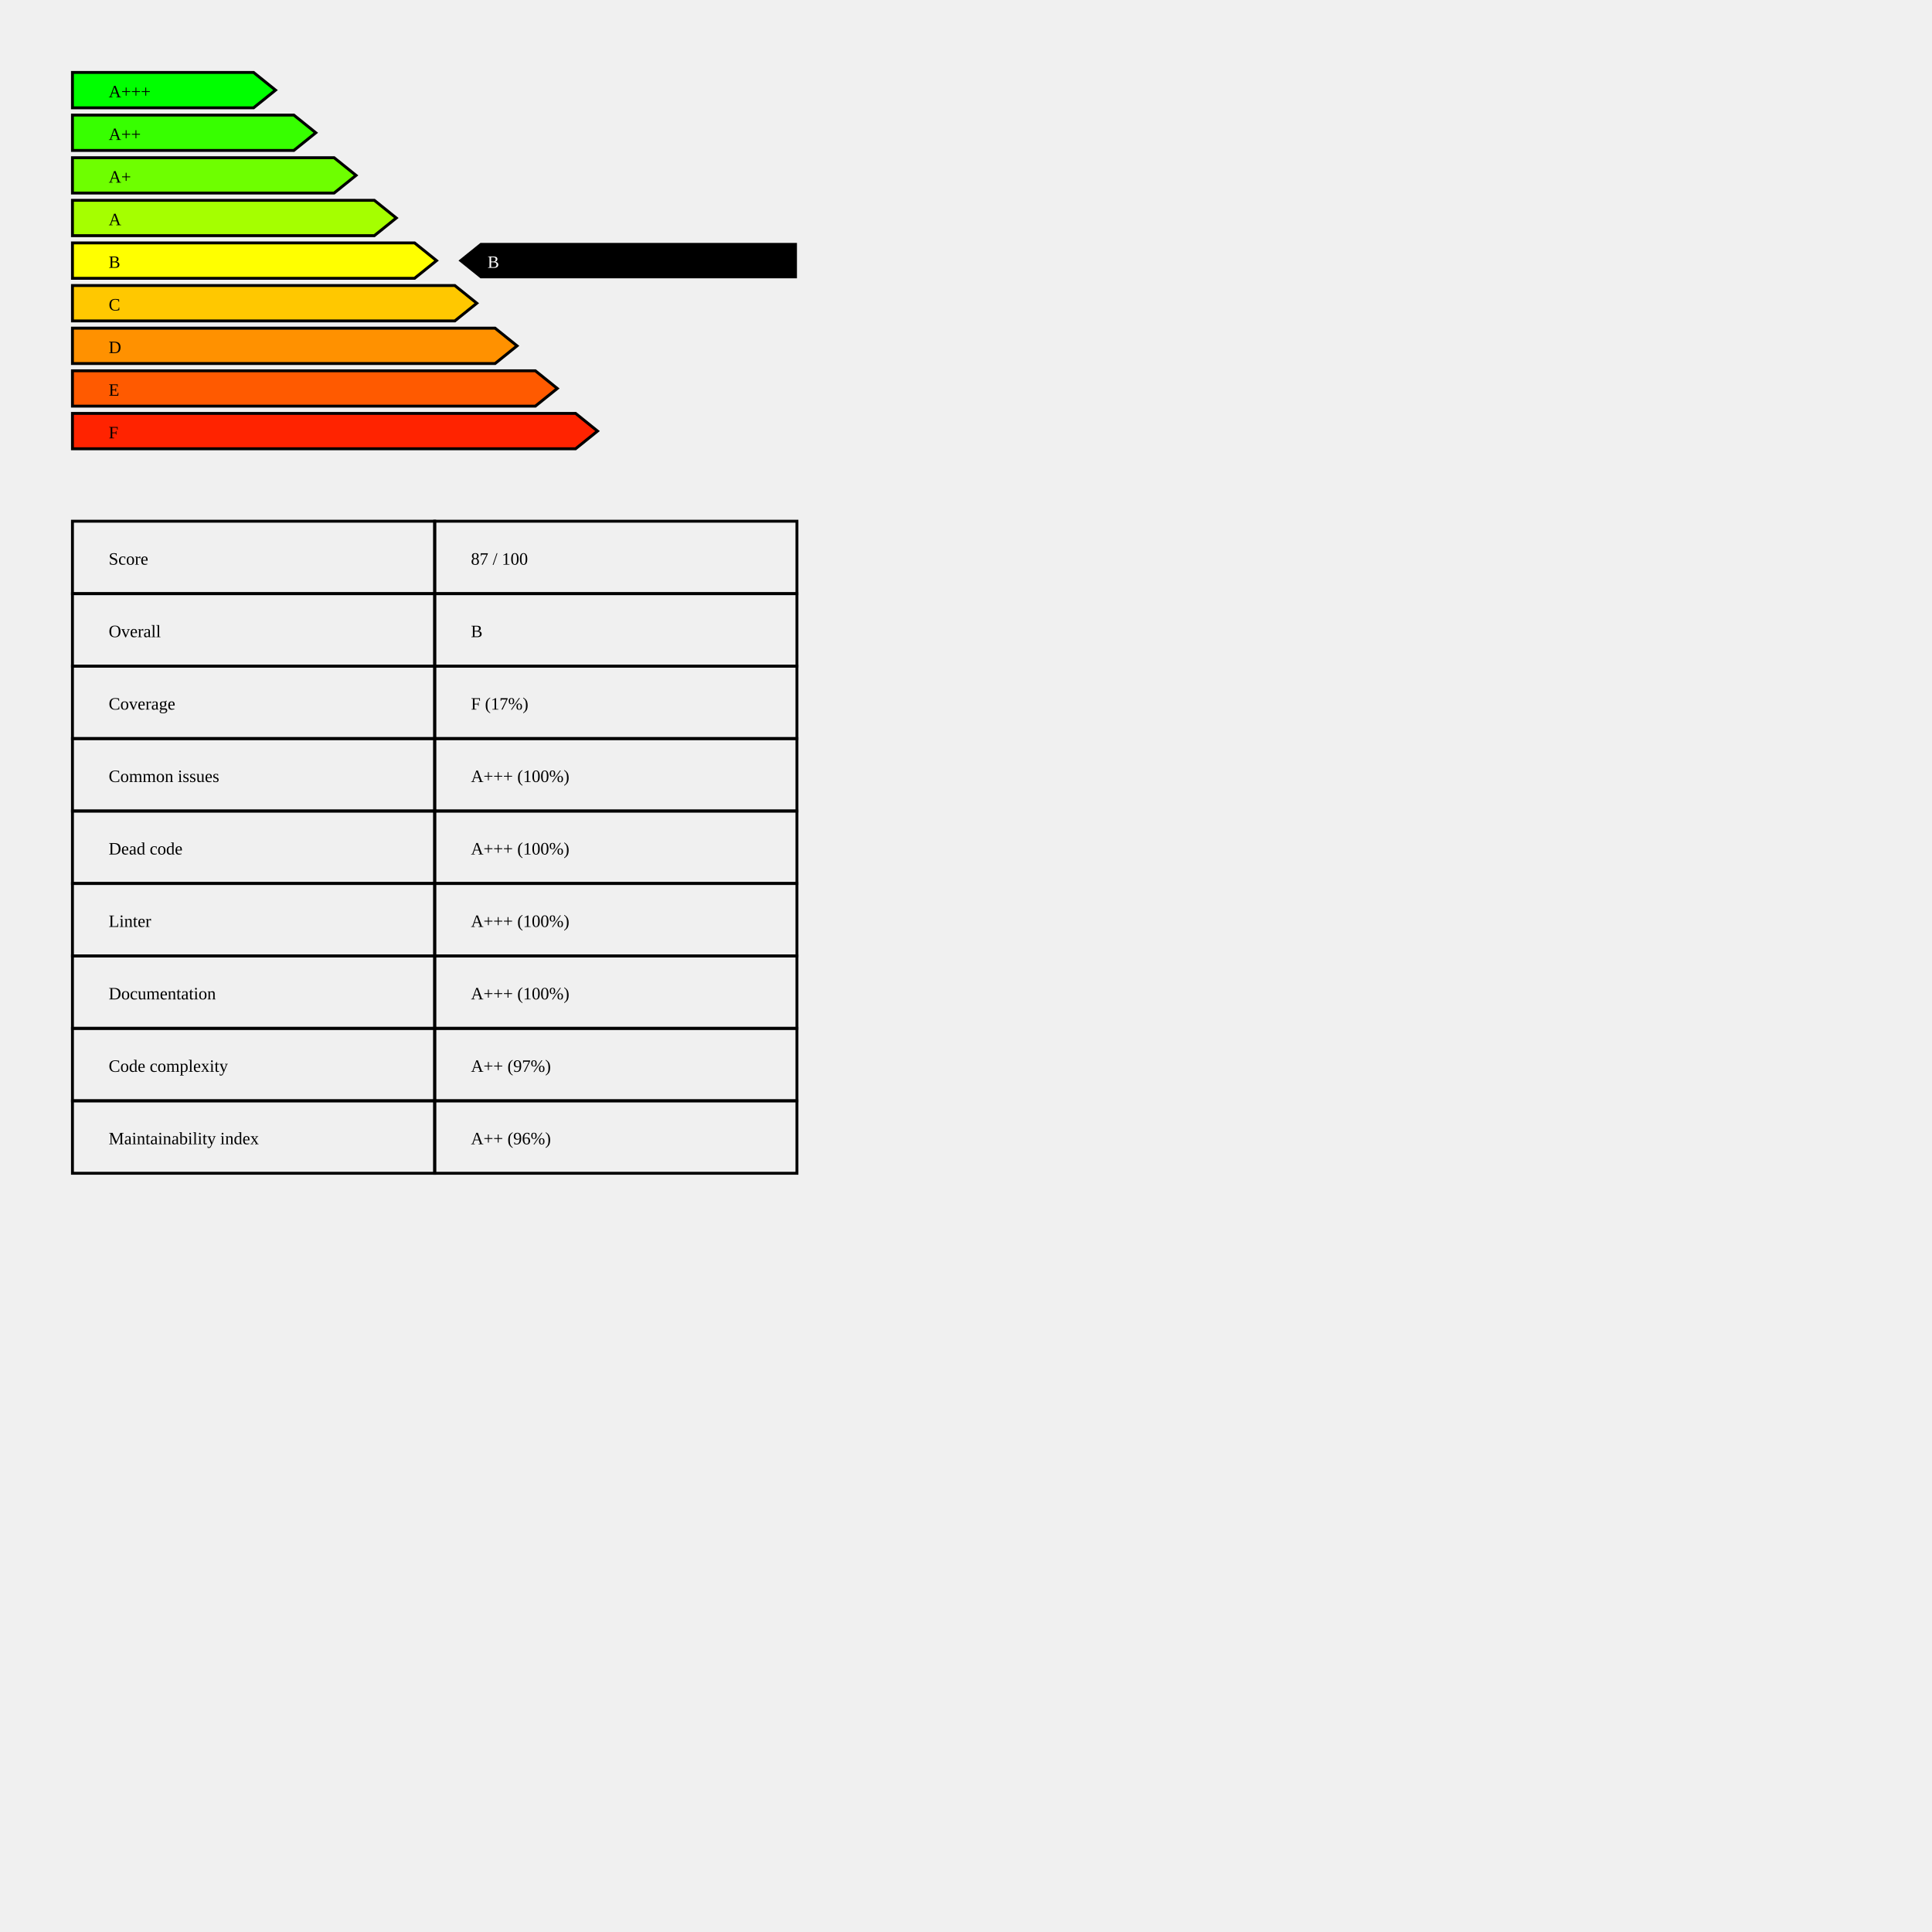
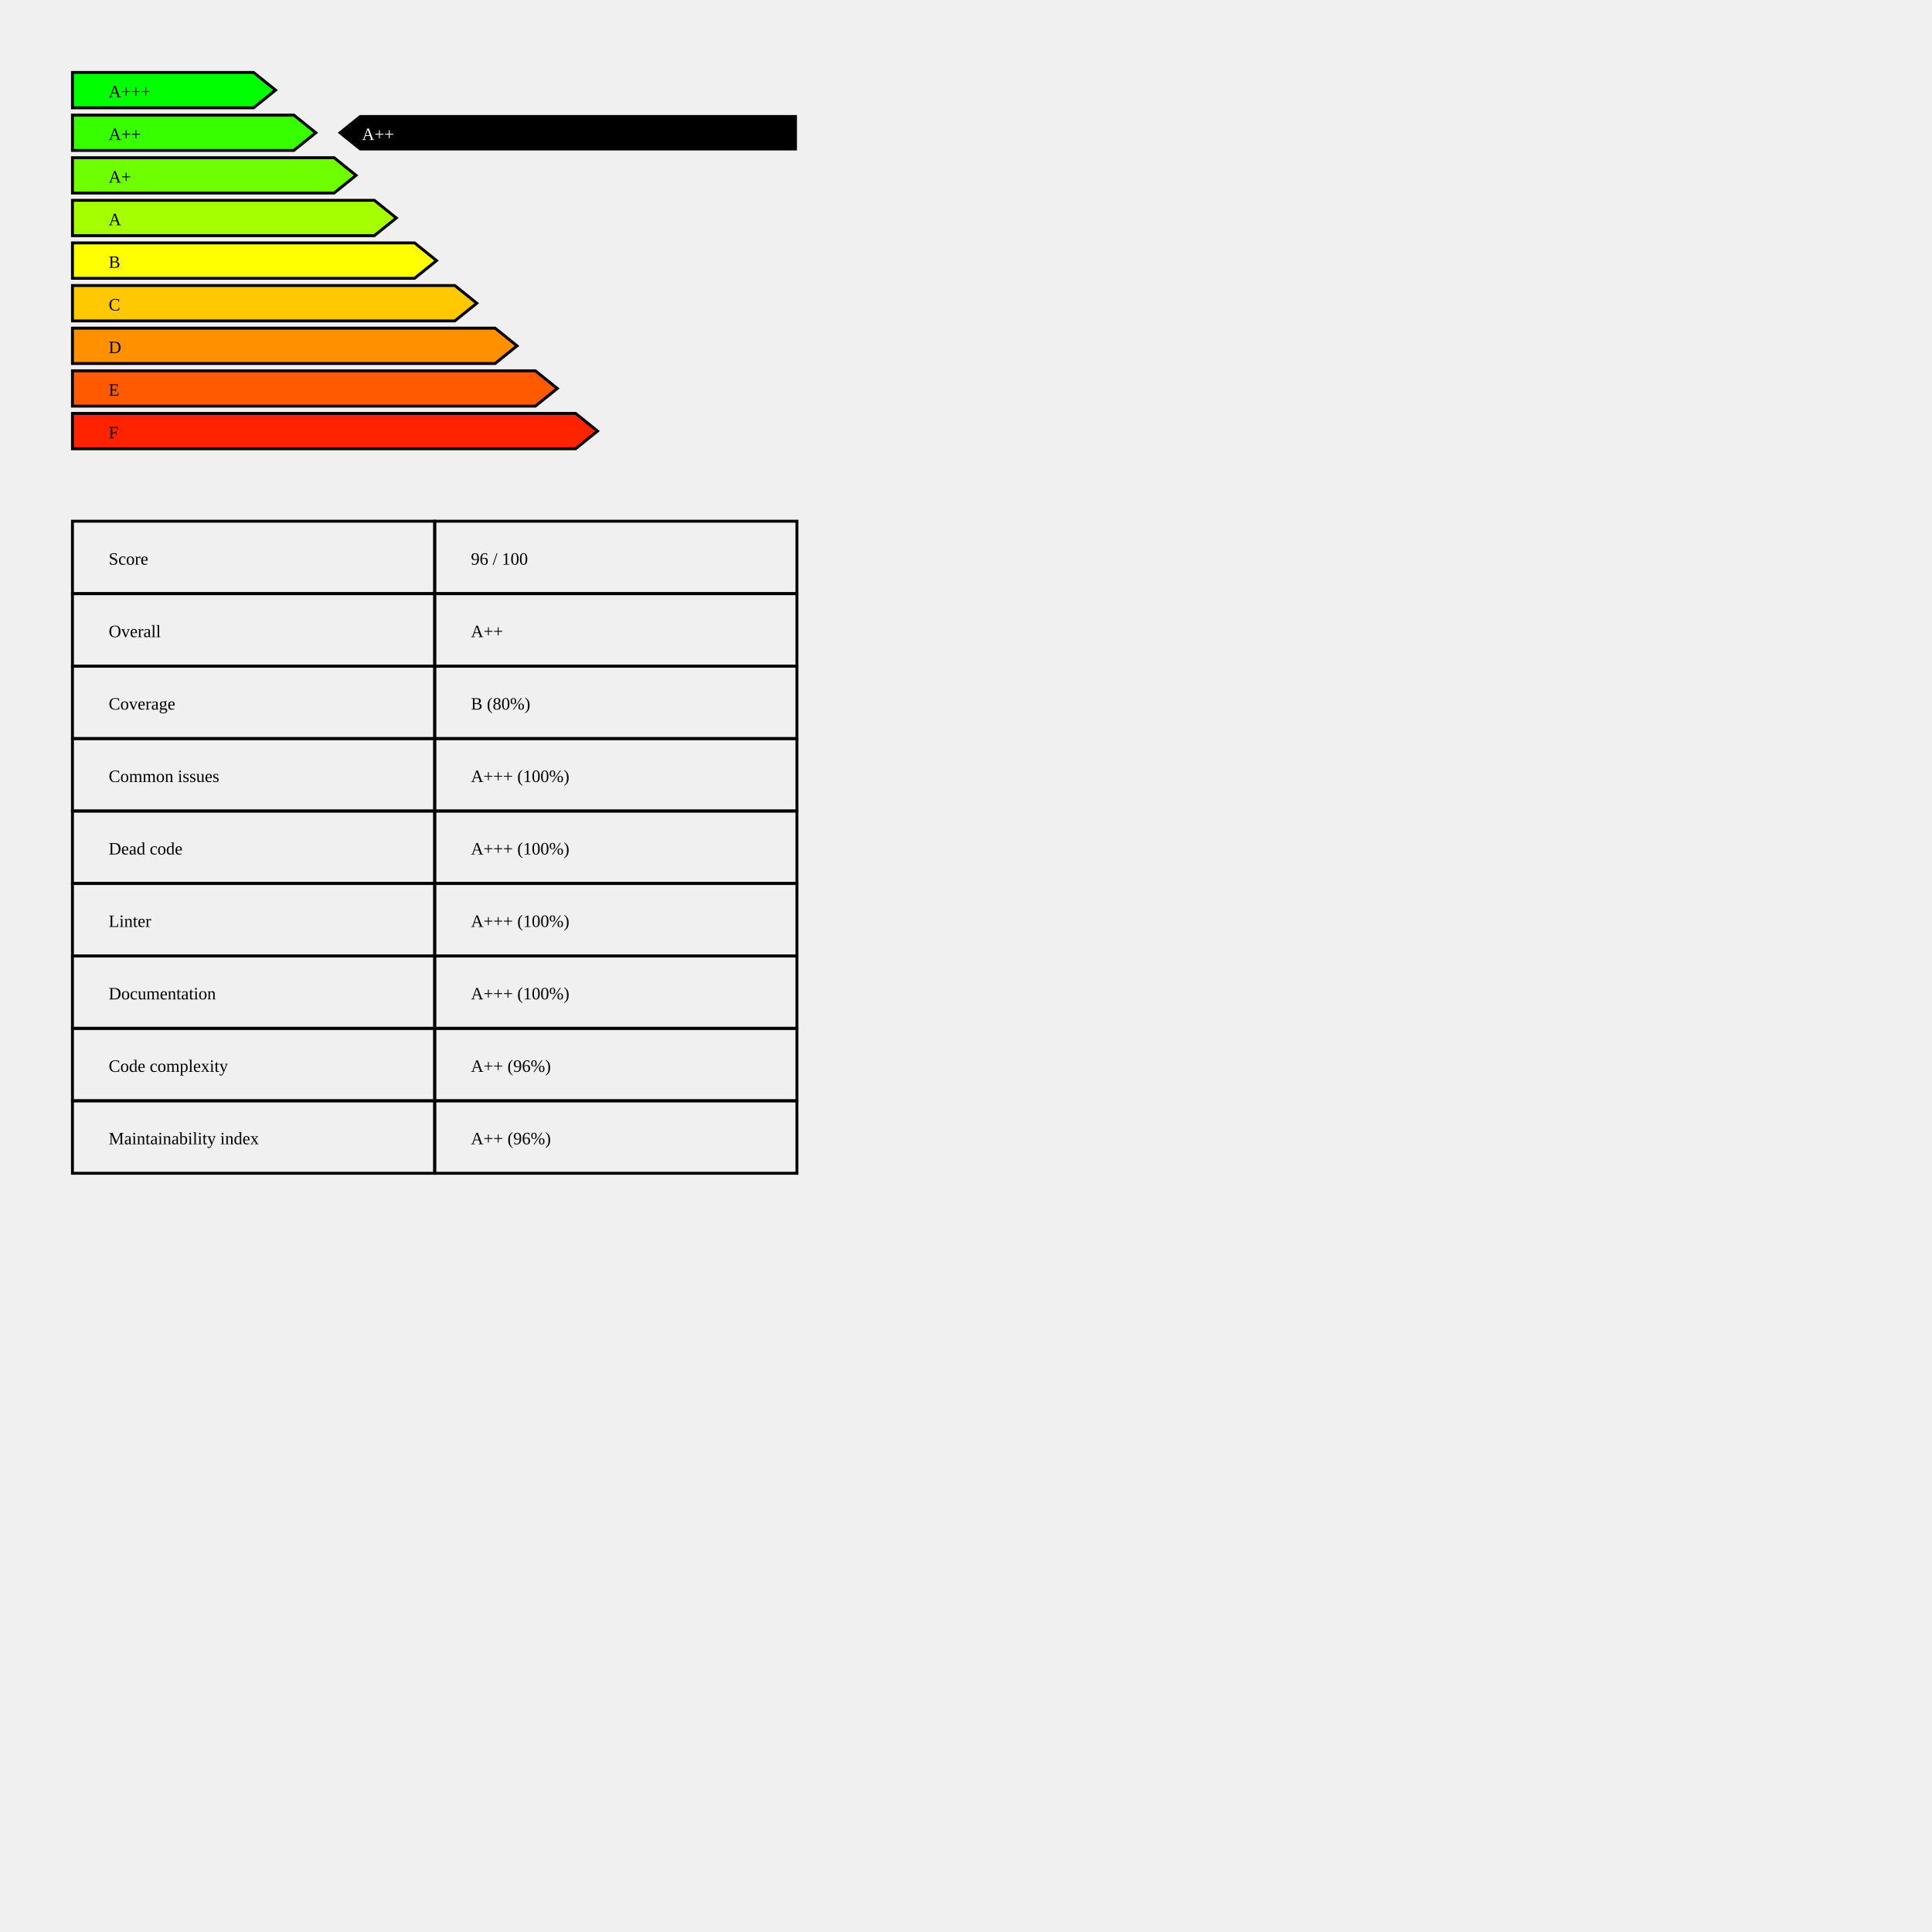
<svg xmlns="http://www.w3.org/2000/svg" baseProfile="full" height="1000pt" version="1.1" width="1000pt">
  <defs />
  <polygon points="50,50.0 175.0,50.0 190.152,62.206 175.0,74.412 50,74.412 50,50.0" style="fill:rgb(0 255 0);stroke:black;stroke-width:2;" />
  <text x="75.0" y="67.206">A+++</text>
  <polygon points="50,79.412 202.778,79.412 217.929,91.618 202.778,103.824 50,103.824 50,79.412" style="fill:rgb(55 255 0);stroke:black;stroke-width:2;" />
  <text x="75.0" y="96.618">A++</text>
  <polygon points="50,108.824 230.556,108.824 245.707,121.029 230.556,133.235 50,133.235 50,108.824" style="fill:rgb(110 255 0);stroke:black;stroke-width:2;" />
  <text x="75.0" y="126.029">A+</text>
  <polygon points="50,138.235 258.333,138.235 273.485,150.441 258.333,162.647 50,162.647 50,138.235" style="fill:rgb(165 255 0);stroke:black;stroke-width:2;" />
  <text x="75.0" y="155.441">A</text>
  <polygon points="50,167.647 286.111,167.647 301.263,179.853 286.111,192.059 50,192.059 50,167.647" style="fill:rgb(255 255 0);stroke:black;stroke-width:2;" />
  <text x="75.0" y="184.853">B</text>
  <polygon points="50,197.059 313.889,197.059 329.04,209.265 313.889,221.471 50,221.471 50,197.059" style="fill:rgb(255 200 0);stroke:black;stroke-width:2;" />
  <text x="75.0" y="214.265">C</text>
  <polygon points="50,226.471 341.667,226.471 356.818,238.676 341.667,250.882 50,250.882 50,226.471" style="fill:rgb(255 145 0);stroke:black;stroke-width:2;" />
  <text x="75.0" y="243.676">D</text>
  <polygon points="50,255.882 369.444,255.882 384.596,268.088 369.444,280.294 50,280.294 50,255.882" style="fill:rgb(255 90 0);stroke:black;stroke-width:2;" />
  <text x="75.0" y="273.088">E</text>
  <polygon points="50,285.294 397.222,285.294 412.374,297.5 397.222,309.706 50,309.706 50,285.294" style="fill:rgb(255 35 0);stroke:black;stroke-width:2;" />
  <text x="75.0" y="302.5">F</text>
-   <polygon points="331.566,167.647 316.414,179.853 331.566,192.059 550,192.059 550,167.647" style="fill:black;" />
-   <text fill="white" x="336.465" y="184.853">B</text>
+   <polygon points="248.232,79.412 233.081,91.618 248.232,103.824 550,103.824 550,79.412" style="fill:black;" />
+   <text fill="white" x="249.798" y="96.618">A++</text>
  <text x="75.0" y="389.706">Score</text>
-   <text x="325.0" y="389.706">87 / 100</text>
+   <text x="325.0" y="389.706">96 / 100</text>
  <polygon points="50,359.706 300,359.706 300,409.706 50,409.706 50,359.706" style="fill:none; stroke:black;stroke-width:2;" />
  <polygon points="300,359.706 550,359.706 550,409.706 300,409.706 300,359.706" style="fill:none; stroke:black;stroke-width:2;" />
  <text x="75.0" y="439.706">Overall</text>
-   <text x="325.0" y="439.706">B</text>
+   <text x="325.0" y="439.706">A++</text>
  <polygon points="50,409.706 300,409.706 300,459.706 50,459.706 50,409.706" style="fill:none; stroke:black;stroke-width:2;" />
  <polygon points="300,409.706 550,409.706 550,459.706 300,459.706 300,409.706" style="fill:none; stroke:black;stroke-width:2;" />
  <text x="75.0" y="489.706">Coverage</text>
-   <text x="325.0" y="489.706">F  (17%)</text>
+   <text x="325.0" y="489.706">B  (80%)</text>
  <polygon points="50,459.706 300,459.706 300,509.706 50,509.706 50,459.706" style="fill:none; stroke:black;stroke-width:2;" />
  <polygon points="300,459.706 550,459.706 550,509.706 300,509.706 300,459.706" style="fill:none; stroke:black;stroke-width:2;" />
  <text x="75.0" y="539.706">Common issues</text>
  <text x="325.0" y="539.706">A+++  (100%)</text>
  <polygon points="50,509.706 300,509.706 300,559.706 50,559.706 50,509.706" style="fill:none; stroke:black;stroke-width:2;" />
  <polygon points="300,509.706 550,509.706 550,559.706 300,559.706 300,509.706" style="fill:none; stroke:black;stroke-width:2;" />
  <text x="75.0" y="589.706">Dead code</text>
  <text x="325.0" y="589.706">A+++  (100%)</text>
  <polygon points="50,559.706 300,559.706 300,609.706 50,609.706 50,559.706" style="fill:none; stroke:black;stroke-width:2;" />
  <polygon points="300,559.706 550,559.706 550,609.706 300,609.706 300,559.706" style="fill:none; stroke:black;stroke-width:2;" />
  <text x="75.0" y="639.706">Linter</text>
  <text x="325.0" y="639.706">A+++  (100%)</text>
  <polygon points="50,609.706 300,609.706 300,659.706 50,659.706 50,609.706" style="fill:none; stroke:black;stroke-width:2;" />
  <polygon points="300,609.706 550,609.706 550,659.706 300,659.706 300,609.706" style="fill:none; stroke:black;stroke-width:2;" />
  <text x="75.0" y="689.706">Documentation</text>
  <text x="325.0" y="689.706">A+++  (100%)</text>
  <polygon points="50,659.706 300,659.706 300,709.706 50,709.706 50,659.706" style="fill:none; stroke:black;stroke-width:2;" />
  <polygon points="300,659.706 550,659.706 550,709.706 300,709.706 300,659.706" style="fill:none; stroke:black;stroke-width:2;" />
  <text x="75.0" y="739.706">Code complexity</text>
-   <text x="325.0" y="739.706">A++  (97%)</text>
+   <text x="325.0" y="739.706">A++  (96%)</text>
  <polygon points="50,709.706 300,709.706 300,759.706 50,759.706 50,709.706" style="fill:none; stroke:black;stroke-width:2;" />
  <polygon points="300,709.706 550,709.706 550,759.706 300,759.706 300,709.706" style="fill:none; stroke:black;stroke-width:2;" />
  <text x="75.0" y="789.706">Maintainability index</text>
  <text x="325.0" y="789.706">A++  (96%)</text>
  <polygon points="50,759.706 300,759.706 300,809.706 50,809.706 50,759.706" style="fill:none; stroke:black;stroke-width:2;" />
  <polygon points="300,759.706 550,759.706 550,809.706 300,809.706 300,759.706" style="fill:none; stroke:black;stroke-width:2;" />
</svg>
